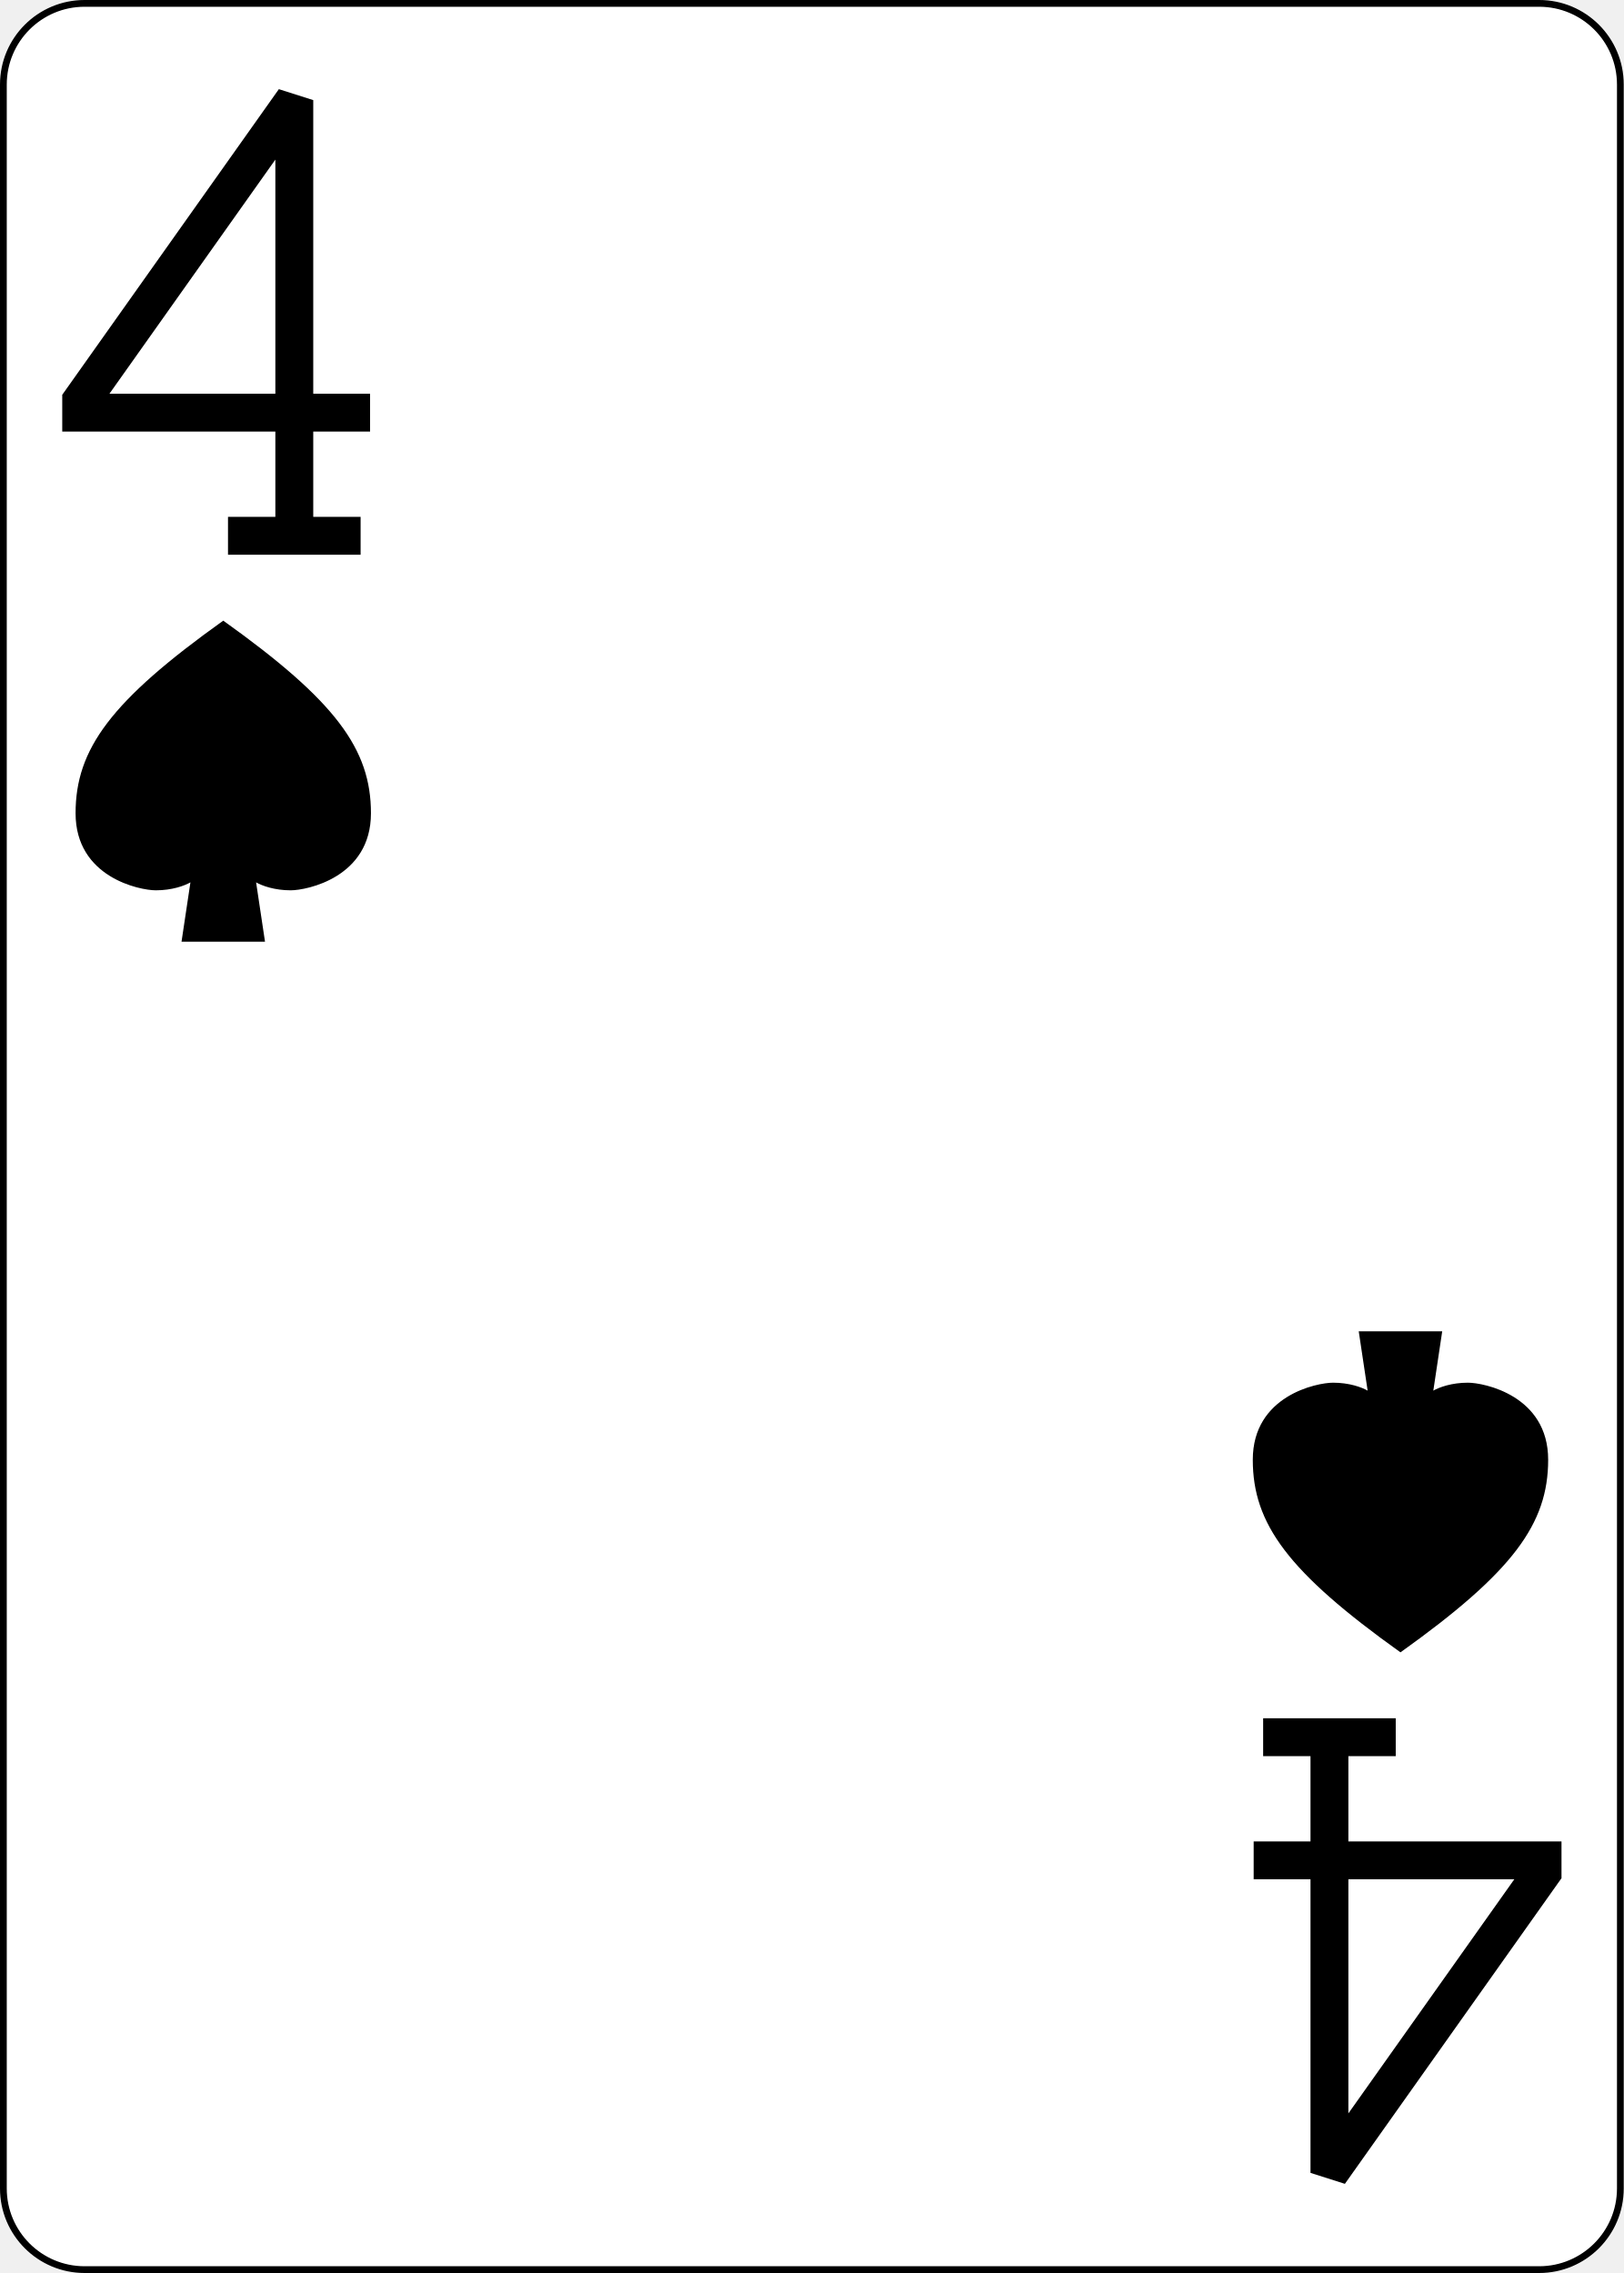
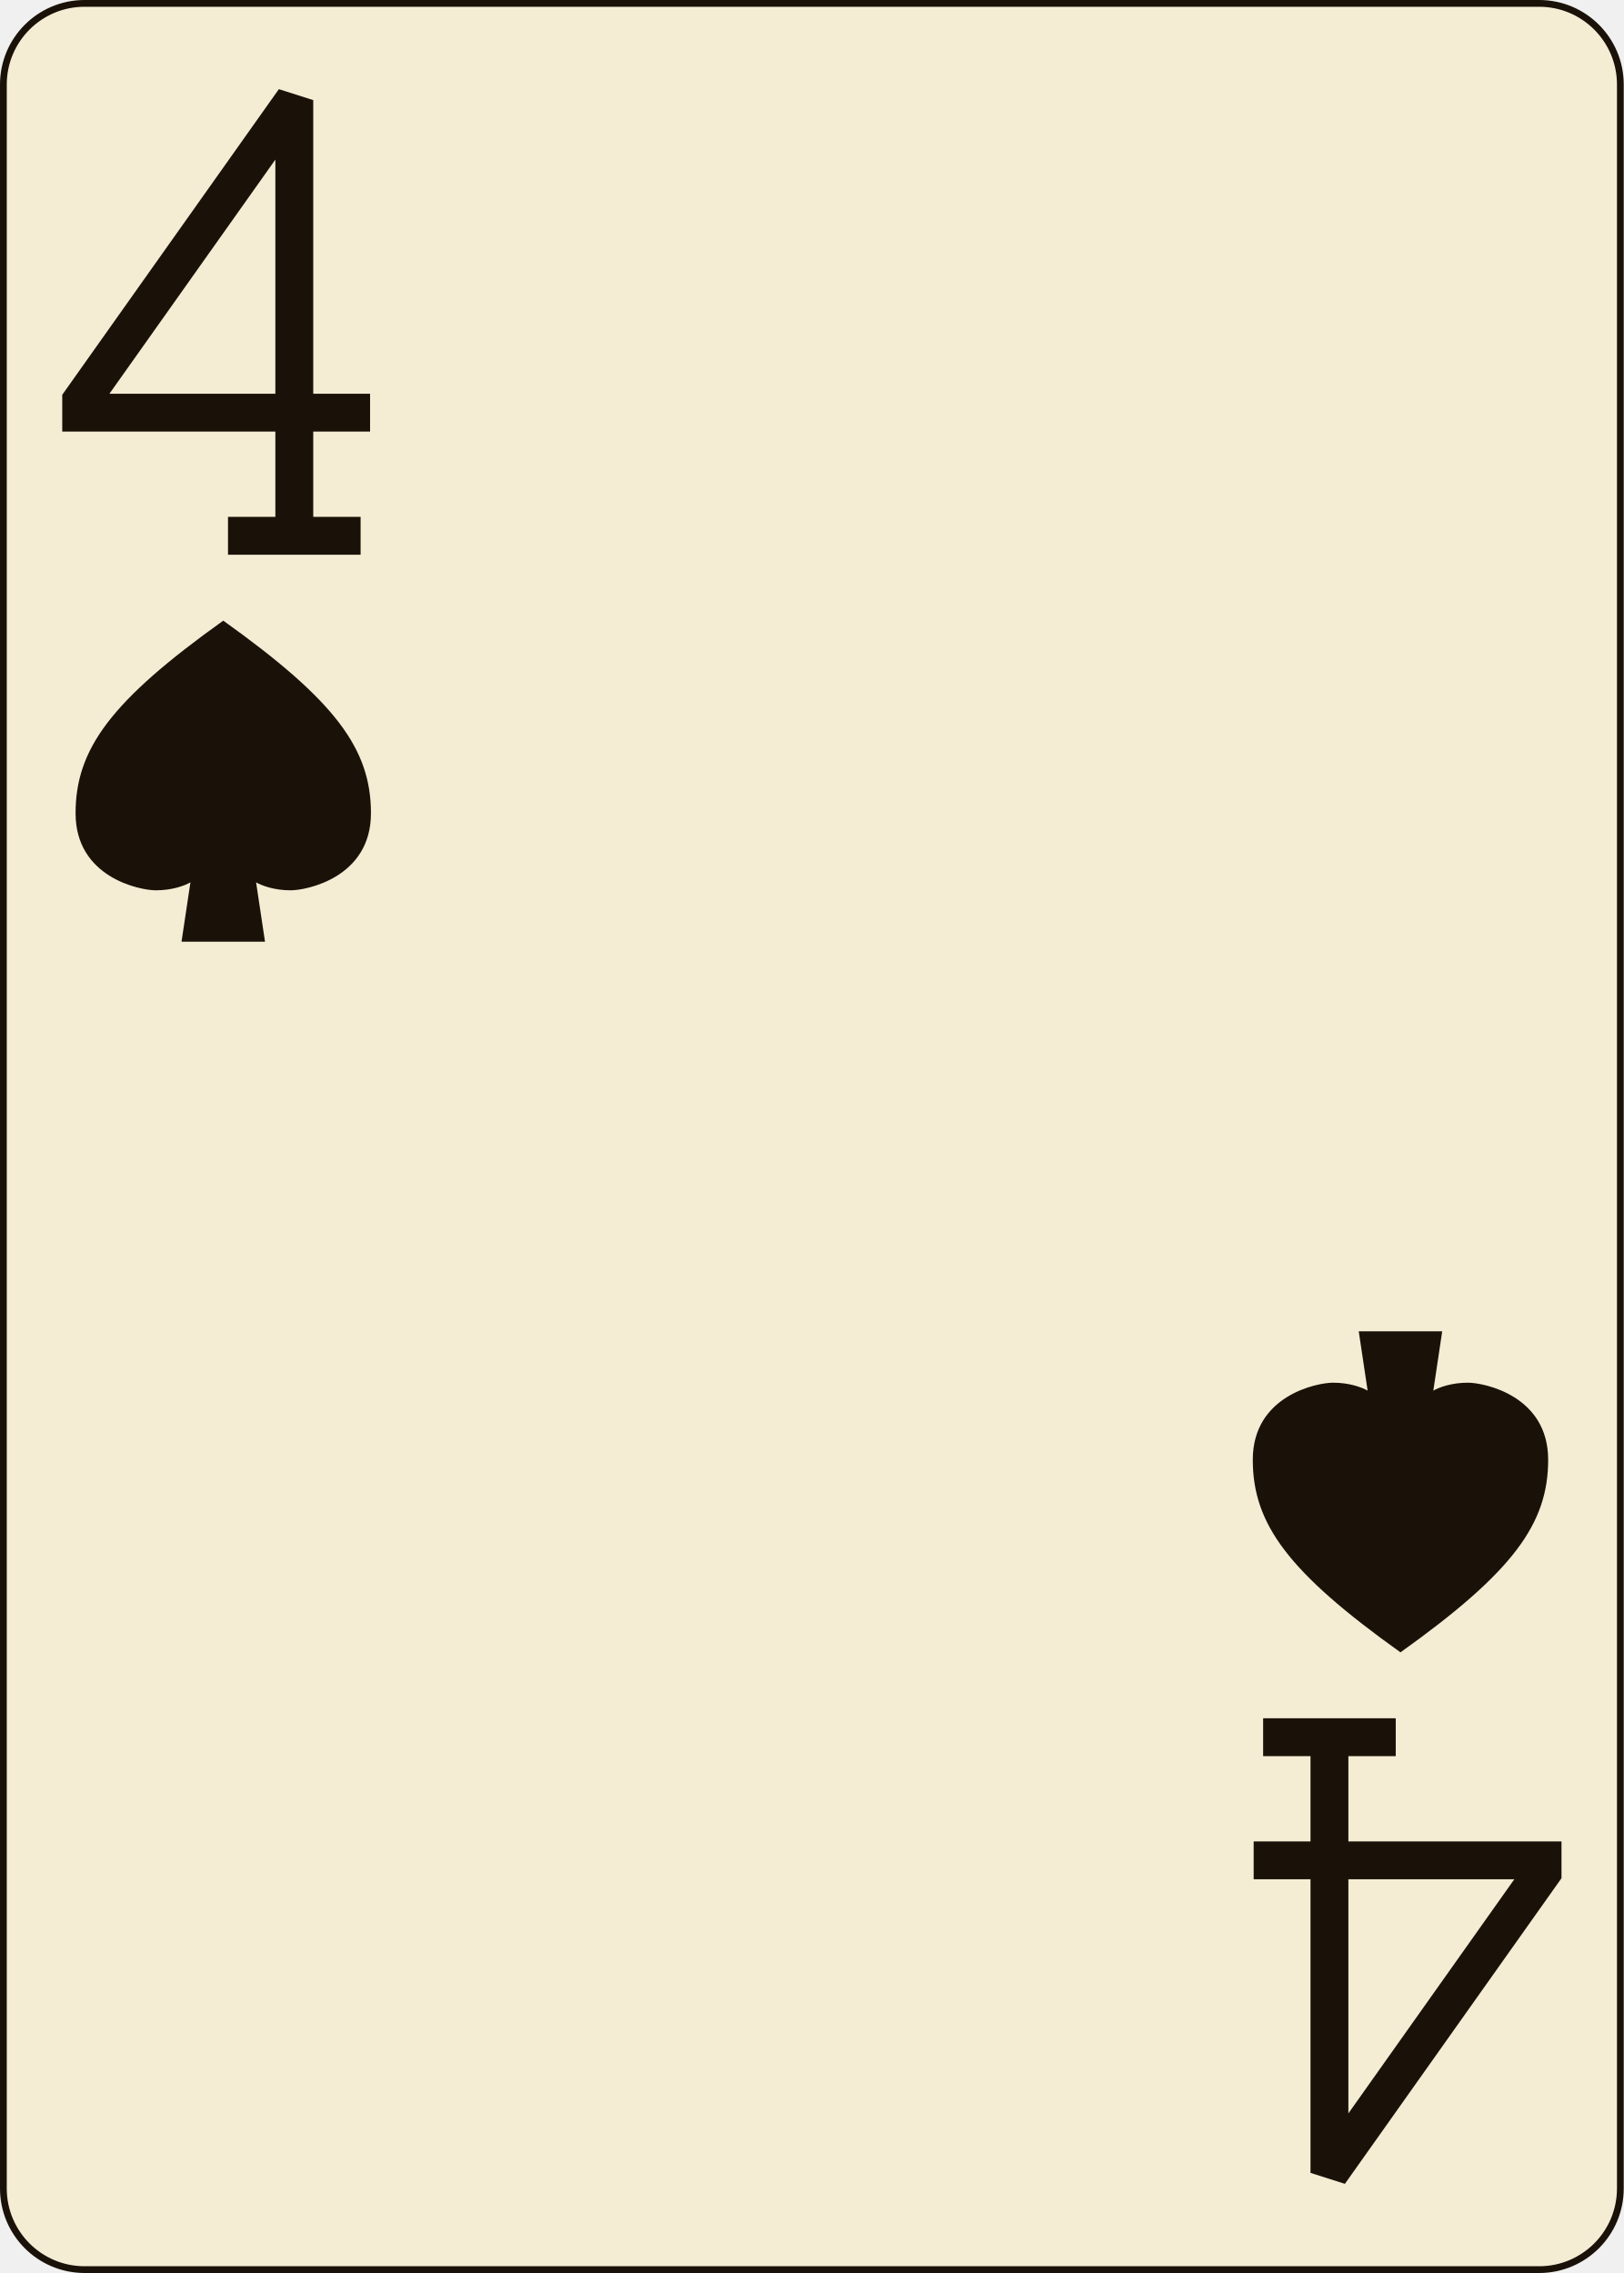
<svg xmlns="http://www.w3.org/2000/svg" xmlns:xlink="http://www.w3.org/1999/xlink" class="card" face="4S" height="3.5in" preserveAspectRatio="none" viewBox="-120 -168 240 336" width="2.5in">
  <defs>
    <symbol id="SS4" viewBox="-600 -600 1200 1200" preserveAspectRatio="xMinYMid">
-       <path d="M0 -500C350 -250 460 -100 460 100C460 300 260 340 210 340C110 340 55 285 100 300L130 500L-130 500L-100 300C-55 285 -110 340 -210 340C-260 340 -460 300 -460 100C-460 -100 -350 -250 0 -500Z" fill="black" />
+       <path d="M0 -500C350 -250 460 -100 460 100C460 300 260 340 210 340C110 340 55 285 100 300L130 500L-130 500L-100 300C-55 285 -110 340 -210 340C-260 340 -460 300 -460 100C-460 -100 -350 -250 0 -500Z" fill="#1a1208" />
    </symbol>
    <symbol id="VS4" viewBox="-500 -500 1000 1000" preserveAspectRatio="xMinYMid">
-       <path d="M50 460L250 460M150 460L150 -460L-300 175L-300 200L270 200" stroke="black" stroke-width="80" stroke-linecap="square" stroke-miterlimit="1.5" fill="none" />
+       <path d="M50 460L250 460M150 460L150 -460L-300 175L-300 200L270 200" stroke="#1a1208" stroke-width="80" stroke-linecap="square" stroke-miterlimit="1.5" fill="none" />
    </symbol>
  </defs>
-   <rect width="239" height="335" x="-119.5" y="-167.5" rx="12" ry="12" fill="white" stroke="black" />
+   <rect width="239" height="335" x="-119.5" y="-167.5" rx="12" ry="12" fill="#f5ecd4" stroke="#1a1208" />
  <use xlink:href="#VS4" height="70" width="70" x="-122" y="-156" />
  <use xlink:href="#SS4" height="56.946" width="56.946" x="-115.473" y="-81" />
  <g transform="rotate(180)">
    <use xlink:href="#VS4" height="70" width="70" x="-122" y="-156" />
    <use xlink:href="#SS4" height="56.946" width="56.946" x="-115.473" y="-81" />
  </g>
</svg>
